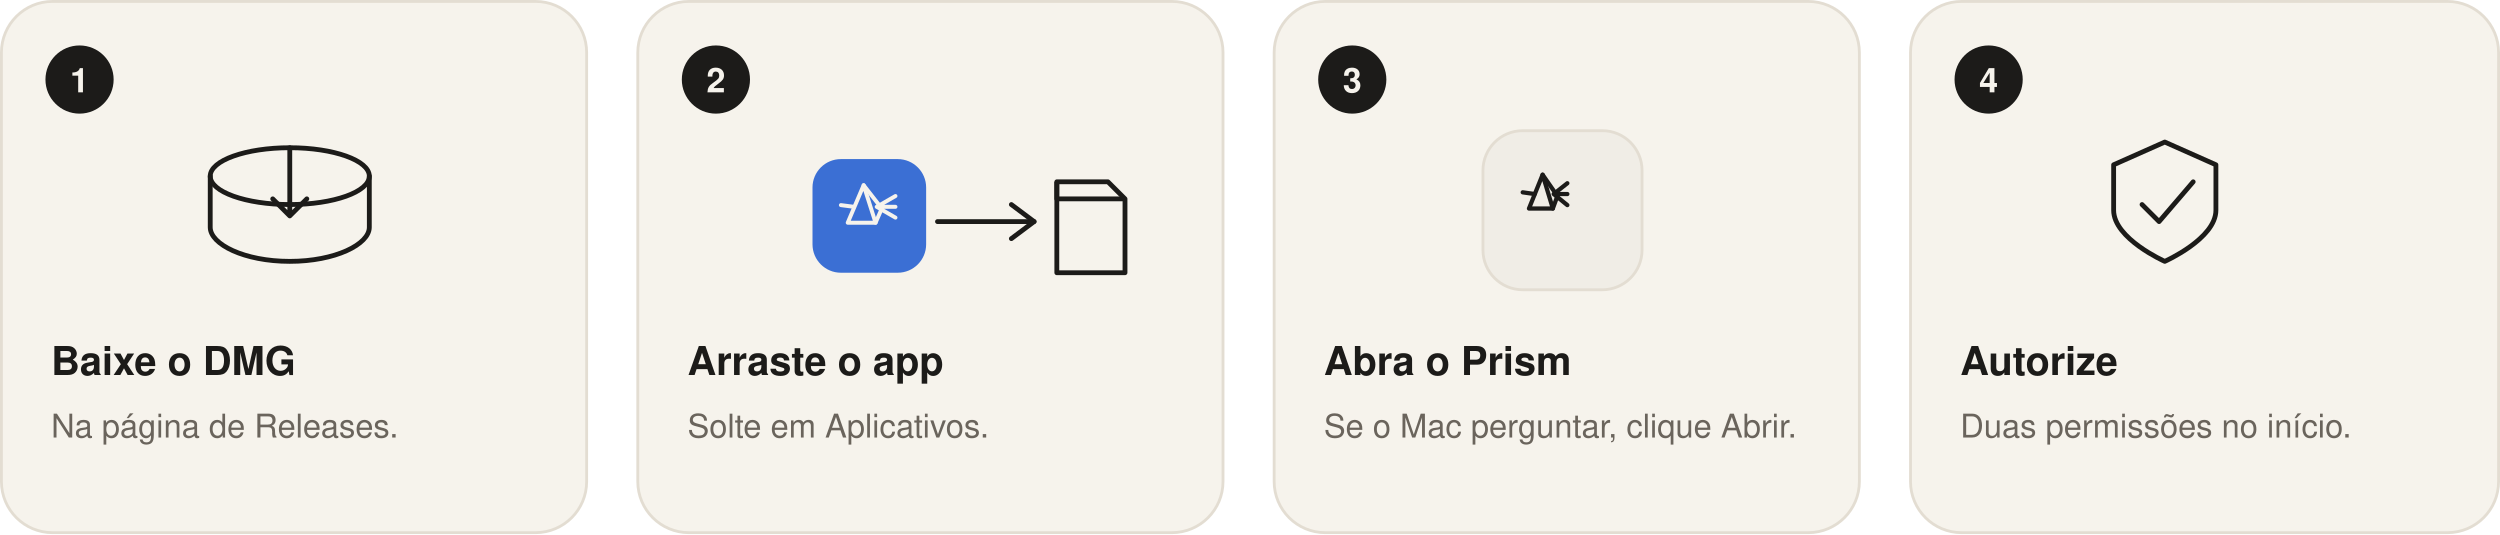
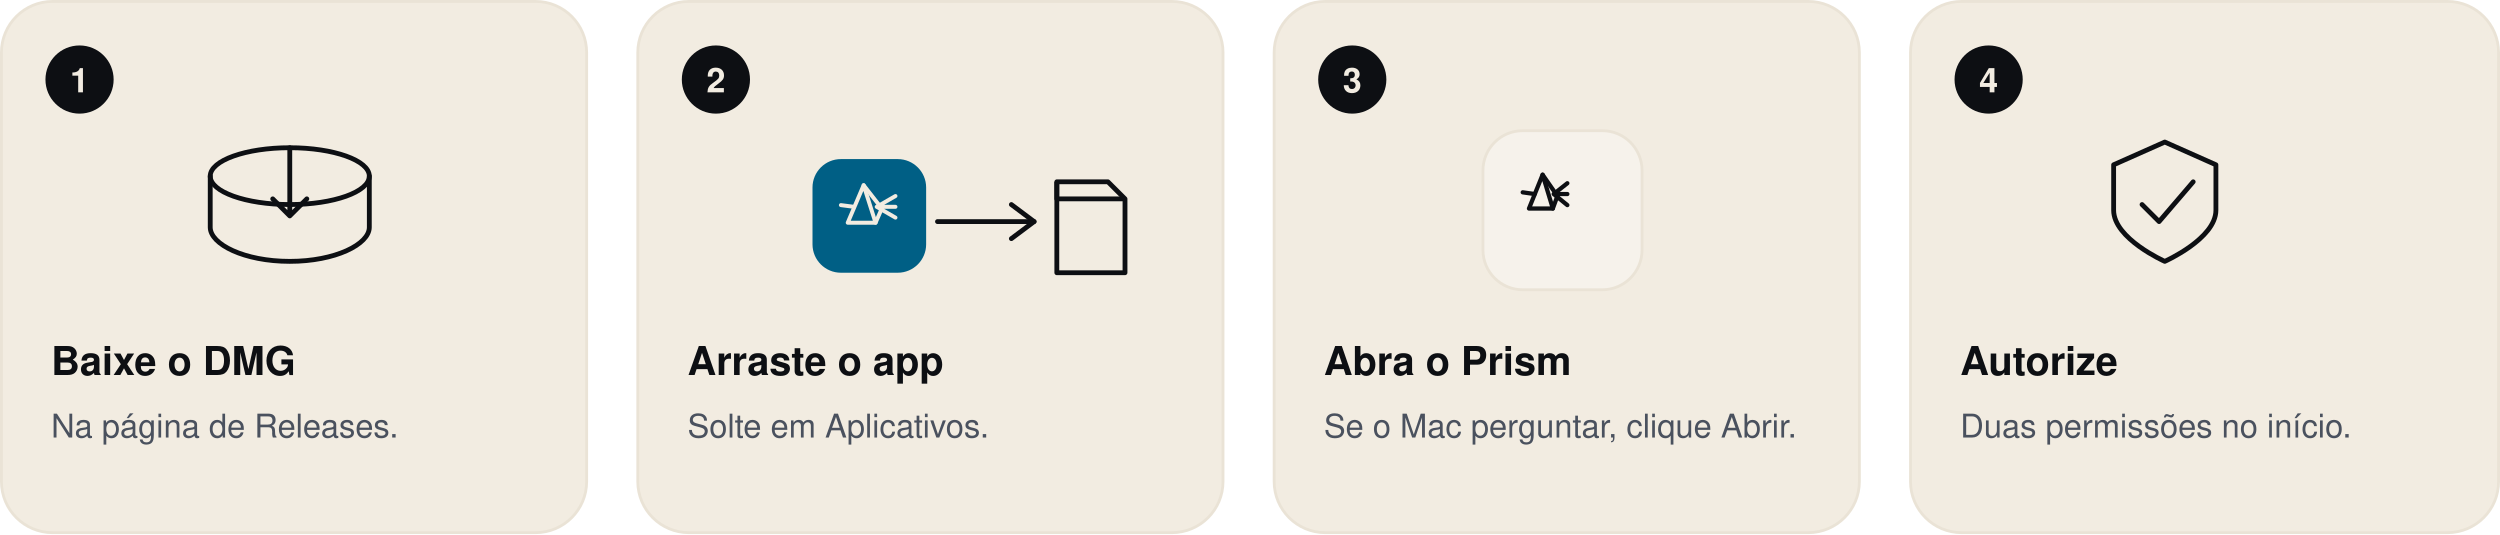
<svg xmlns="http://www.w3.org/2000/svg" width="880" height="188" viewBox="0 0 880 188" role="img" aria-labelledby="title desc">
  <defs>
    <style>
-       .card { fill: #F6F3EC; stroke: #E3DDD2; }
-       .n { font: 700 12px -apple-system, BlinkMacSystemFont, "Segoe UI", Helvetica, Arial, sans-serif; fill: #F6F3EC; }
-       .title { font: 600 14px -apple-system, BlinkMacSystemFont, "Segoe UI", Helvetica, Arial, sans-serif; fill: #1C1B19; }
-       .sub { font: 400 11.5px -apple-system, BlinkMacSystemFont, "Segoe UI", Helvetica, Arial, sans-serif; fill: #6A645C; }
+       .card { fill: #F2ECE1; stroke: #EAE3D6; }
+       .n { font: 700 12px -apple-system, BlinkMacSystemFont, "Segoe UI", Helvetica, Arial, sans-serif; fill: #F2ECE1; }
+       .title { font: 600 14px -apple-system, BlinkMacSystemFont, "Segoe UI", Helvetica, Arial, sans-serif; fill: #0D0F13; }
+       .sub { font: 400 11.5px -apple-system, BlinkMacSystemFont, "Segoe UI", Helvetica, Arial, sans-serif; fill: #4A515E; }
    </style>
  </defs>
  <rect x="0.5" y="0.5" width="206" height="187" rx="18" class="card" />
-   <circle cx="28" cy="28" r="12" fill="#1C1B19" />
+   <circle cx="28" cy="28" r="12" fill="#0D0F13" />
  <text x="28" y="32.5" text-anchor="middle" class="n">1</text>
-   <g transform="translate(78, 44)" fill="none" stroke="#1C1B19" stroke-width="1.7" stroke-linejoin="round" stroke-linecap="round">
+   <g transform="translate(78, 44)" fill="none" stroke="#0D0F13" stroke-width="1.7" stroke-linejoin="round" stroke-linecap="round">
    <ellipse cx="24" cy="18" rx="28" ry="10" />
    <path d="M-4 18 V36 C-4 42 8 48 24 48 C40 48 52 42 52 36 V18" />
    <path d="M24 8 V32 M18 26 L24 32 L30 26" />
  </g>
  <text x="18" y="132" class="title">Baixe o DMG</text>
  <text x="18" y="154" class="sub">Na página de Releases.</text>
  <rect x="224.5" y="0.5" width="206" height="187" rx="18" class="card" />
-   <circle cx="252" cy="28" r="12" fill="#1C1B19" />
+   <circle cx="252" cy="28" r="12" fill="#0D0F13" />
  <text x="252" y="32.5" text-anchor="middle" class="n">2</text>
  <g transform="translate(286, 46)">
-     <rect x="0" y="10" width="40" height="40" rx="10" fill="#3B6FD4" />
-     <g transform="translate(10, 18)" fill="none" stroke="#F6F3EC" stroke-width="1.4" stroke-linecap="round" stroke-linejoin="round">
+     <rect x="0" y="10" width="40" height="40" rx="10" fill="#005F85" />
+     <g transform="translate(10, 18)" fill="none" stroke="#F2ECE1" stroke-width="1.4" stroke-linecap="round" stroke-linejoin="round">
      <path d="M8 1.2 L2.4 14.4 L12.2 14.4 Z" />
      <path d="M8 1.2 L14.4 9.4 L12.2 14.4" />
      <path d="M0 8.2 L4.6 8.8" />
      <path d="M12.6 8.8 L19.2 5 M12.6 8.8 L19.2 8.8 M12.6 8.8 L19.2 12.6" />
    </g>
-     <path d="M44 32 H78" stroke="#1C1B19" stroke-width="1.7" stroke-linecap="round" />
-     <path d="M70 26 L78 32 L70 38" fill="none" stroke="#1C1B19" stroke-width="1.7" stroke-linecap="round" stroke-linejoin="round" />
-     <path d="M86 18 L104 18 L110 24 L110 50 L86 50 Z" fill="none" stroke="#1C1B19" stroke-width="1.7" stroke-linejoin="round" />
-     <path d="M86 18 L86 24 L110 24" fill="none" stroke="#1C1B19" stroke-width="1.7" stroke-linejoin="round" />
+     <path d="M44 32 H78" stroke="#0D0F13" stroke-width="1.7" stroke-linecap="round" />
+     <path d="M70 26 L78 32 L70 38" fill="none" stroke="#0D0F13" stroke-width="1.7" stroke-linecap="round" stroke-linejoin="round" />
+     <path d="M86 18 L104 18 L110 24 L110 50 L86 50 Z" fill="none" stroke="#0D0F13" stroke-width="1.7" stroke-linejoin="round" />
+     <path d="M86 18 L86 24 L110 24" fill="none" stroke="#0D0F13" stroke-width="1.7" stroke-linejoin="round" />
  </g>
  <text x="242" y="132" class="title">Arraste o app</text>
  <text x="242" y="154" class="sub">Solte em Aplicativos.</text>
  <rect x="448.5" y="0.5" width="206" height="187" rx="18" class="card" />
-   <circle cx="476" cy="28" r="12" fill="#1C1B19" />
+   <circle cx="476" cy="28" r="12" fill="#0D0F13" />
  <text x="476" y="32.5" text-anchor="middle" class="n">3</text>
  <g transform="translate(514, 42)">
-     <rect x="8" y="4" width="56" height="56" rx="14" fill="#F0EDE6" stroke="#E3DDD2" />
-     <g transform="translate(22, 18)" fill="none" stroke="#1C1B19" stroke-width="1.5" stroke-linecap="round" stroke-linejoin="round">
+     <rect x="8" y="4" width="56" height="56" rx="14" fill="#F6F2EB" stroke="#EAE3D6" />
+     <g transform="translate(22, 18)" fill="none" stroke="#0D0F13" stroke-width="1.5" stroke-linecap="round" stroke-linejoin="round">
      <path d="M7 1.5 L2.2 13.4 L10.6 13.4 Z" />
      <path d="M7 1.5 L12.2 9 L10.6 13.4" />
      <path d="M0 7.7 L4.2 8.3" />
      <path d="M10.9 8.3 L15.7 4.5 M10.9 8.3 L15.7 8.3 M10.9 8.3 L15.7 12.2" />
    </g>
  </g>
  <text x="466" y="132" class="title">Abra o Prism</text>
  <text x="466" y="154" class="sub">Se o Mac perguntar, clique Abrir.</text>
  <rect x="672.5" y="0.5" width="207" height="187" rx="18" class="card" />
-   <circle cx="700" cy="28" r="12" fill="#1C1B19" />
+   <circle cx="700" cy="28" r="12" fill="#0D0F13" />
  <text x="700" y="32.5" text-anchor="middle" class="n">4</text>
-   <g transform="translate(738, 46)" fill="none" stroke="#1C1B19" stroke-width="1.7" stroke-linecap="round" stroke-linejoin="round">
+   <g transform="translate(738, 46)" fill="none" stroke="#0D0F13" stroke-width="1.7" stroke-linecap="round" stroke-linejoin="round">
    <path d="M24 4 L42 12 V28 C42 38 24 46 24 46 C24 46 6 38 6 28 V12 Z" />
    <path d="M16 26 L22 32 L34 18" />
  </g>
  <text x="690" y="132" class="title">Autorize</text>
  <text x="690" y="154" class="sub">Duas permissões no início.</text>
</svg>
